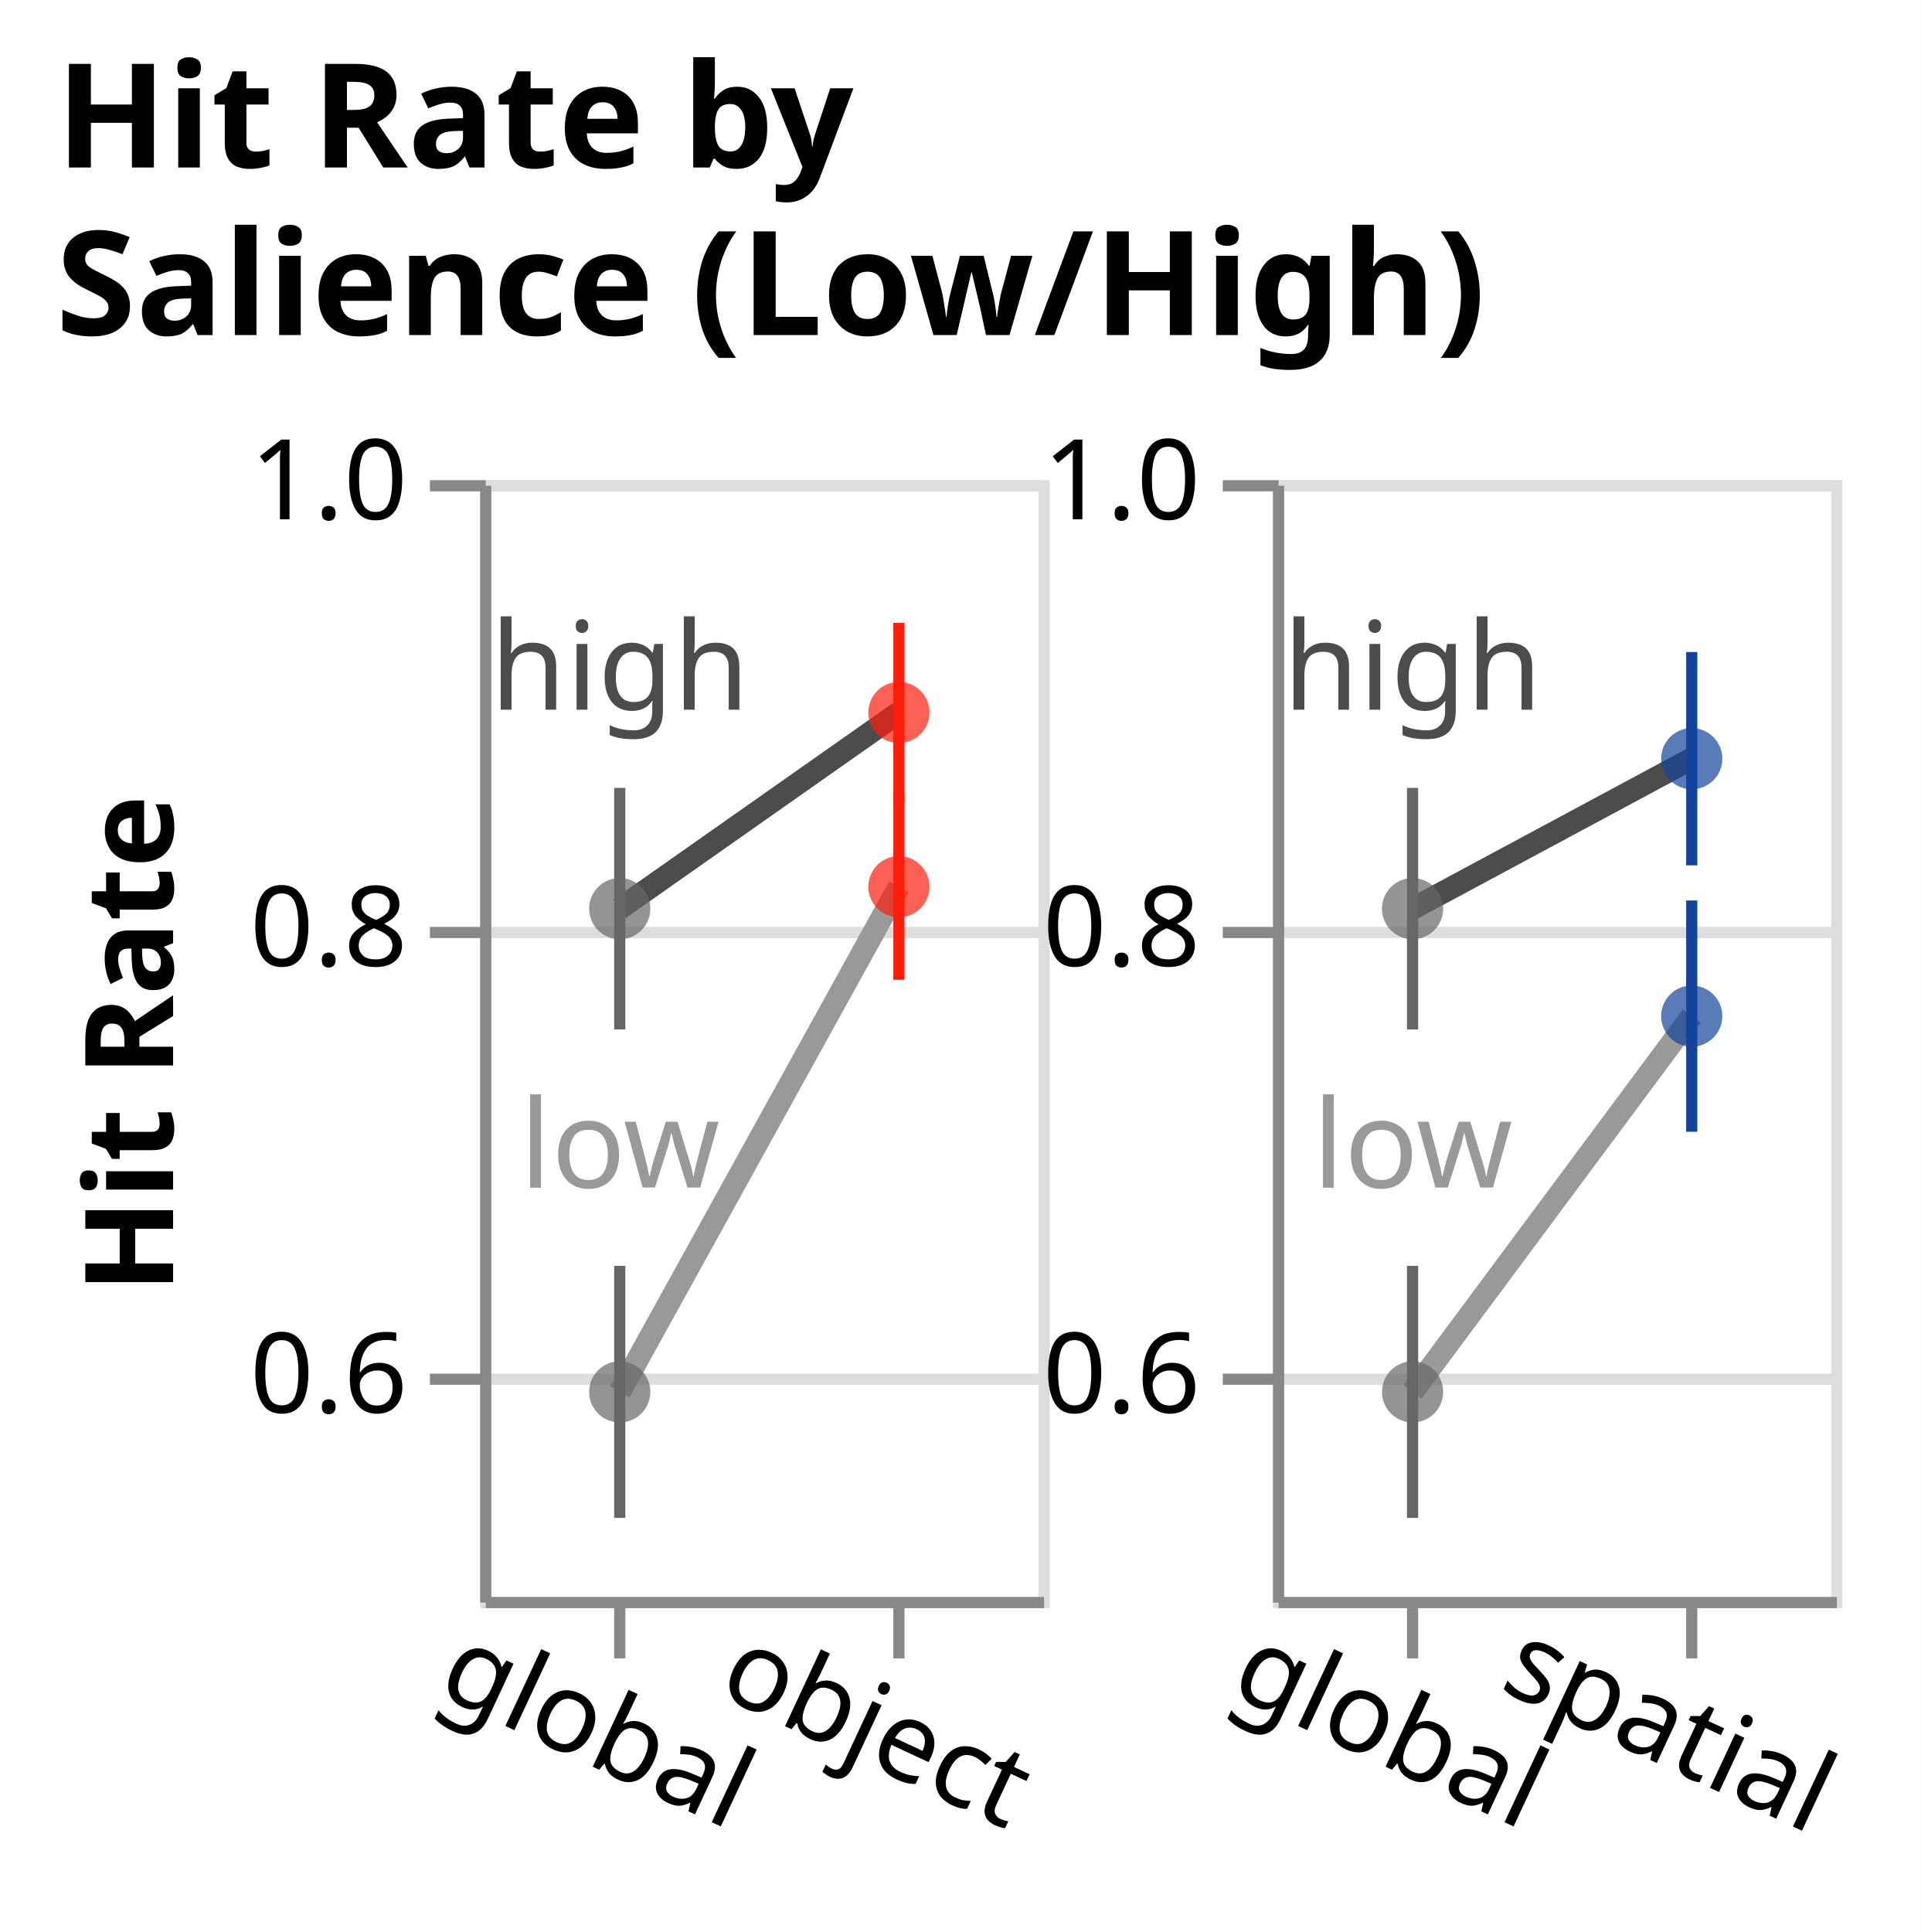
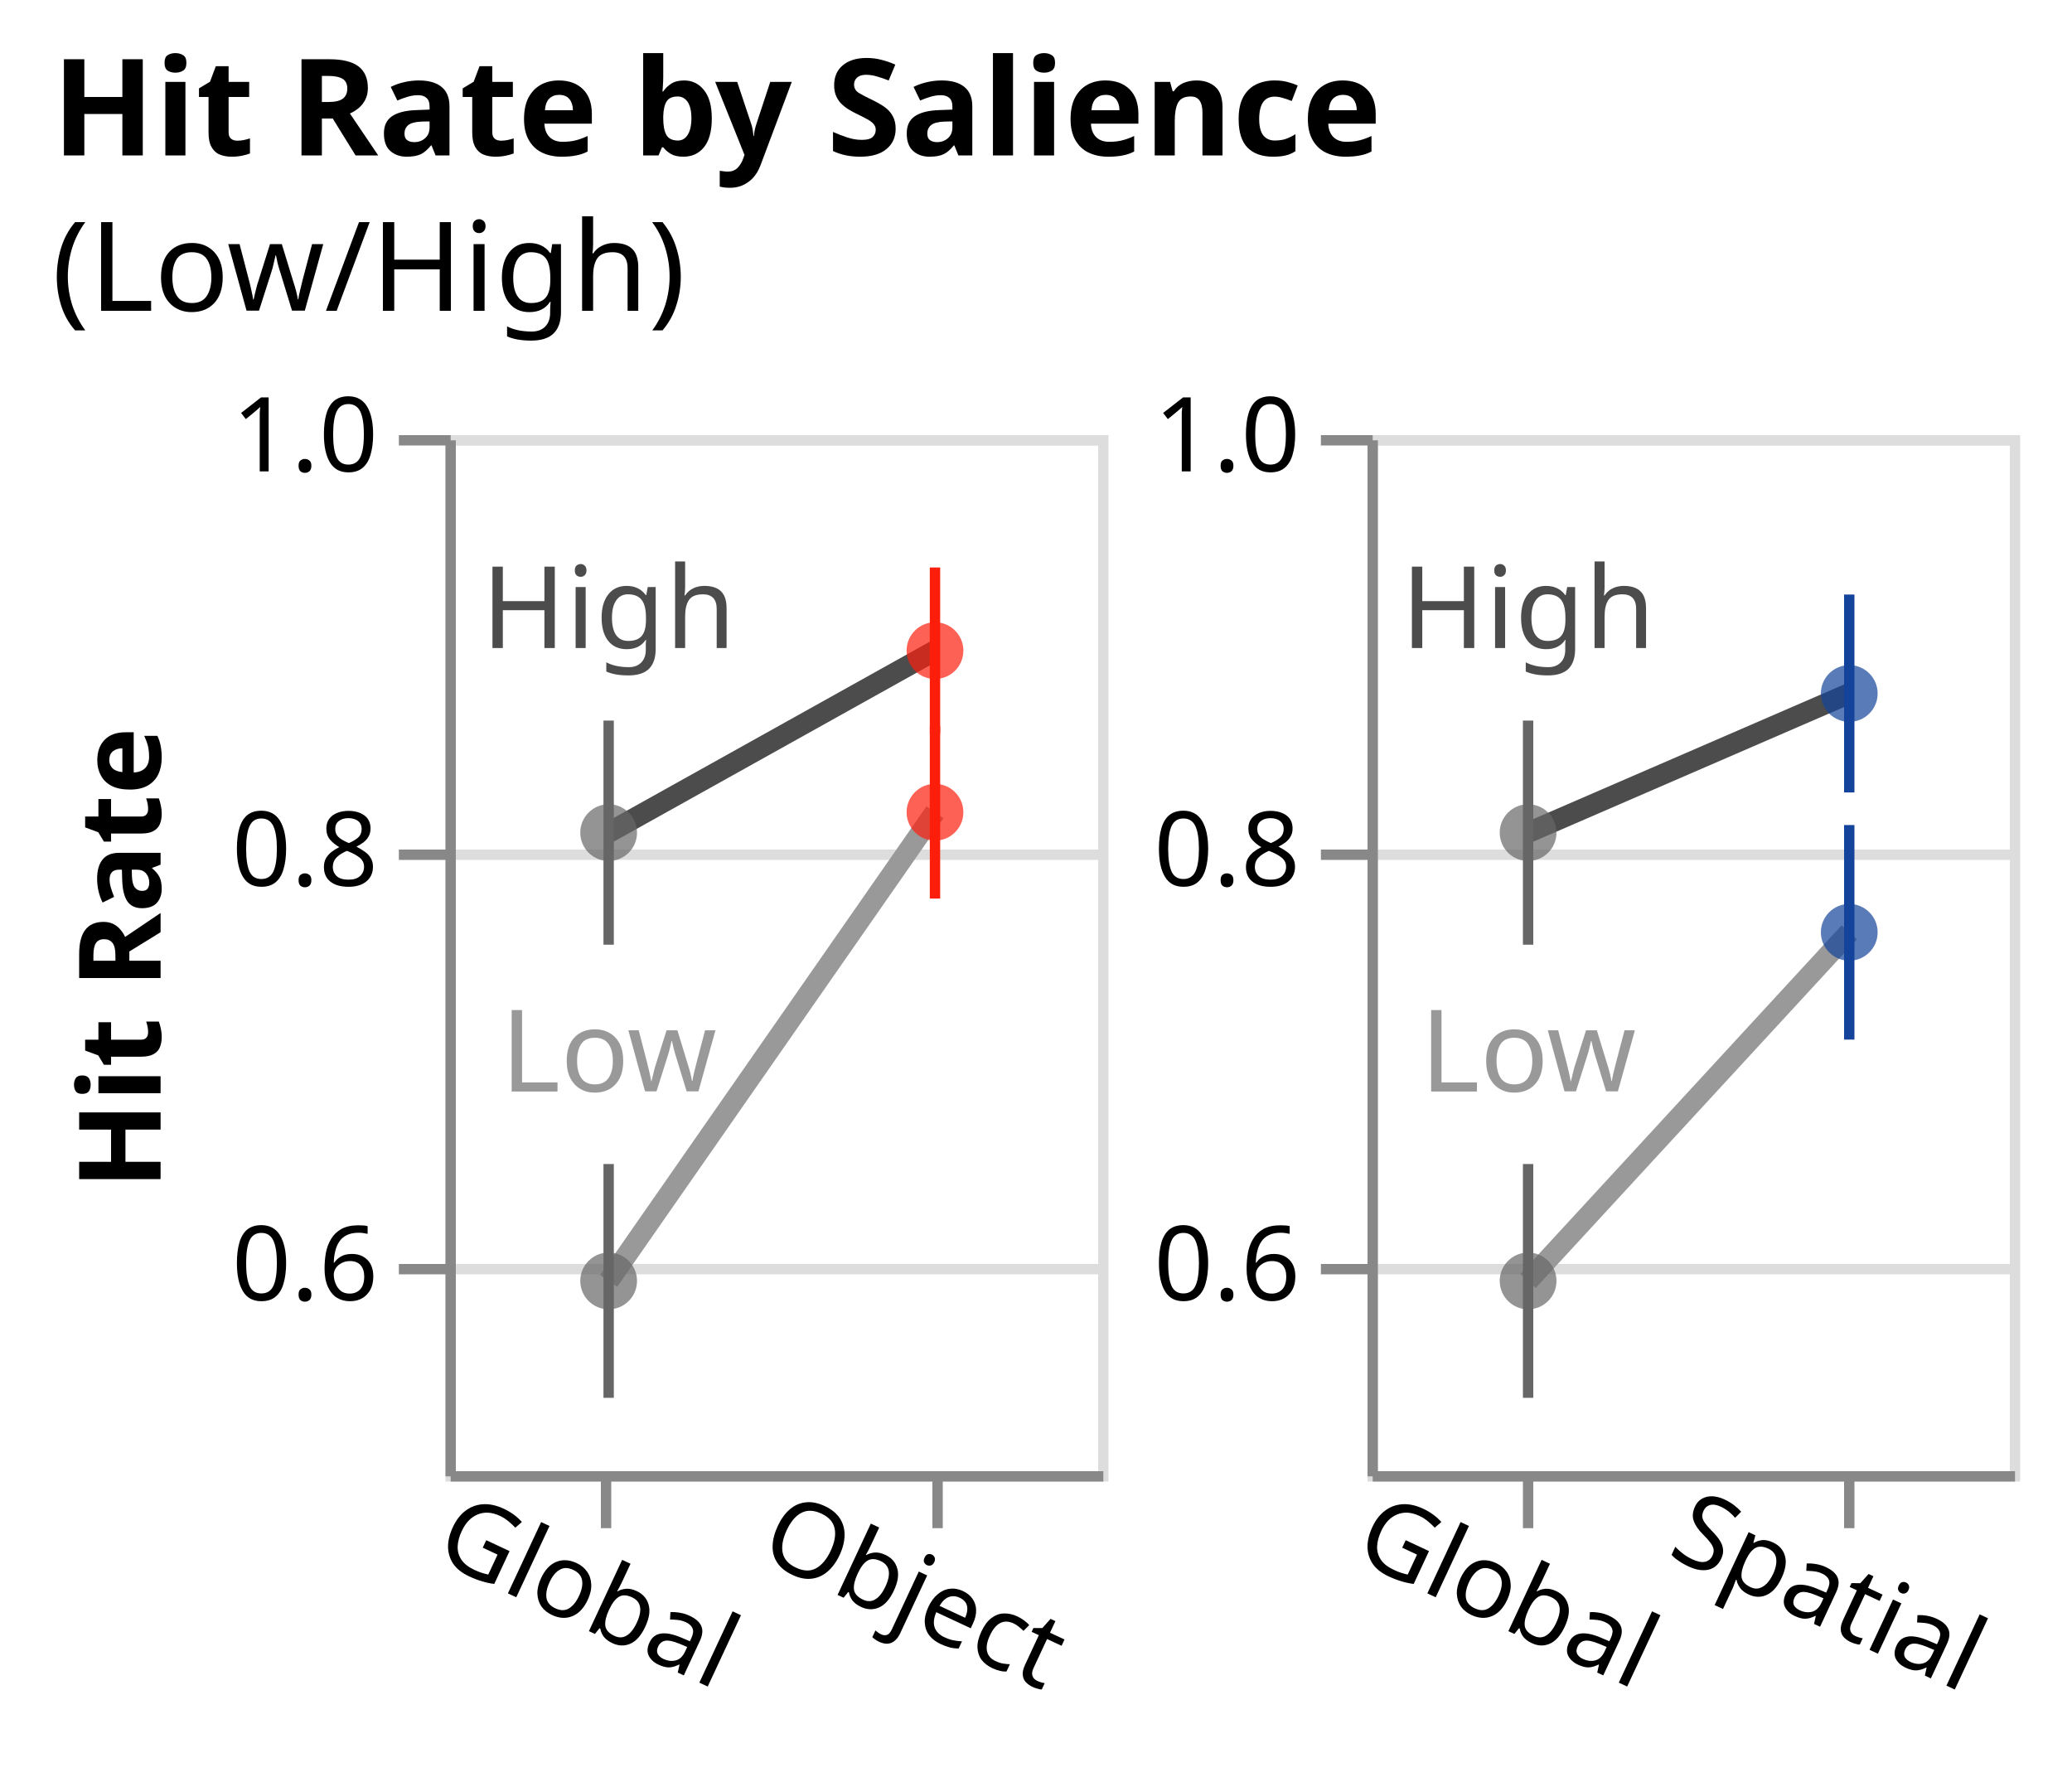
- <svg xmlns="http://www.w3.org/2000/svg" class="marks" width="172" height="173" viewBox="0 0 172 173" version="1.1">
-   <rect width="172" height="173" fill="white" />
-   <g fill="none" stroke-miterlimit="10" transform="translate(43,43)">
+ <svg xmlns="http://www.w3.org/2000/svg" class="marks" width="200" height="172" viewBox="0 0 200 172" version="1.1">
+   <rect width="200" height="172" fill="white" />
+   <g fill="none" stroke-miterlimit="10" transform="translate(43,42)">
    <g class="mark-group role-frame root" role="graphics-object" aria-roledescription="group mark container">
      <g transform="translate(0,0)">
        <path class="background" aria-hidden="true" d="M0,0h0v100h0Z" />
        <g>
          <g class="mark-group role-scope concat_0_group" role="graphics-object" aria-roledescription="group mark container">
            <g transform="translate(0,0)">
-               <path class="background" aria-hidden="true" d="M0.5,0.5h50v100h-50Z" stroke="#ddd" />
+               <path class="background" aria-hidden="true" d="M0.5,0.5h63v100h-63Z" stroke="#ddd" />
              <g>
                <g class="mark-group role-axis" aria-hidden="true">
                  <g transform="translate(0.5,0.5)">
                    <path class="background" aria-hidden="true" d="M0,0h0v0h0Z" pointer-events="none" />
                    <g>
                      <g class="mark-rule role-axis-grid" pointer-events="none">
-                         <line transform="translate(0,80)" x2="50" y2="0" stroke="#ddd" stroke-width="1" opacity="1" />
-                         <line transform="translate(0,40)" x2="50" y2="0" stroke="#ddd" stroke-width="1" opacity="1" />
-                         <line transform="translate(0,0)" x2="50" y2="0" stroke="#ddd" stroke-width="1" opacity="1" />
-                       </g>
-                     </g>
-                     <path class="foreground" aria-hidden="true" d="" pointer-events="none" display="none" />
-                   </g>
-                 </g>
-                 <g class="mark-group role-axis" role="graphics-symbol" aria-roledescription="axis" aria-label="X-axis for a discrete scale with 2 values: global, object">
+                         <line transform="translate(0,80)" x2="63" y2="0" stroke="#ddd" stroke-width="1" opacity="1" />
+                         <line transform="translate(0,40)" x2="63" y2="0" stroke="#ddd" stroke-width="1" opacity="1" />
+                         <line transform="translate(0,0)" x2="63" y2="0" stroke="#ddd" stroke-width="1" opacity="1" />
+                       </g>
+                     </g>
+                     <path class="foreground" aria-hidden="true" d="" pointer-events="none" display="none" />
+                   </g>
+                 </g>
+                 <g class="mark-group role-axis" role="graphics-symbol" aria-roledescription="axis" aria-label="X-axis for a discrete scale with 2 values: Global, Object">
                  <g transform="translate(0.5,100.5)">
                    <path class="background" aria-hidden="true" d="M0,0h0v0h0Z" pointer-events="none" />
                    <g>
                      <g class="mark-rule role-axis-tick" pointer-events="none">
-                         <line transform="translate(12,0)" x2="0" y2="5" stroke="#888" stroke-width="1" opacity="1" />
-                         <line transform="translate(37,0)" x2="0" y2="5" stroke="#888" stroke-width="1" opacity="1" />
-                       </g>
-                       <g class="mark-text role-axis-label" pointer-events="none">
-                         <text text-anchor="middle" transform="translate(12,7) rotate(25) translate(0,8)" font-family="sans-serif" font-size="10px" fill="#000" opacity="1">global</text>
-                         <text text-anchor="middle" transform="translate(37,7) rotate(25) translate(0,8)" font-family="sans-serif" font-size="10px" fill="#000" opacity="1">object</text>
-                       </g>
-                       <g class="mark-rule role-axis-domain" pointer-events="none">
-                         <line transform="translate(0,0)" x2="50" y2="0" stroke="#888" stroke-width="1" opacity="1" />
+                         <line transform="translate(15,0)" x2="0" y2="5" stroke="#888" stroke-width="1" opacity="1" />
+                         <line transform="translate(47,0)" x2="0" y2="5" stroke="#888" stroke-width="1" opacity="1" />
+                       </g>
+                       <g class="mark-text role-axis-label" pointer-events="none">
+                         <text text-anchor="middle" transform="translate(15.25,7) rotate(25) translate(0,8)" font-family="sans-serif" font-size="10px" fill="#000" opacity="1">Global</text>
+                         <text text-anchor="middle" transform="translate(46.75,7) rotate(25) translate(0,8)" font-family="sans-serif" font-size="10px" fill="#000" opacity="1">Object</text>
+                       </g>
+                       <g class="mark-rule role-axis-domain" pointer-events="none">
+                         <line transform="translate(0,0)" x2="63" y2="0" stroke="#888" stroke-width="1" opacity="1" />
                      </g>
                    </g>
                    <path class="foreground" aria-hidden="true" d="" pointer-events="none" display="none" />
                  </g>
                </g>
                <g class="mark-group role-axis" role="graphics-symbol" aria-roledescription="axis" aria-label="Y-axis titled 'Hit Rate' for a linear scale with values from 0.5 to 1.0">
                  <g transform="translate(0.5,0.5)">
                    <path class="background" aria-hidden="true" d="M0,0h0v0h0Z" pointer-events="none" />
                    <g>
                      <g class="mark-rule role-axis-tick" pointer-events="none">
                        <line transform="translate(0,80)" x2="-5" y2="0" stroke="#888" stroke-width="1" opacity="1" />
                        <line transform="translate(0,40)" x2="-5" y2="0" stroke="#888" stroke-width="1" opacity="1" />
                        <line transform="translate(0,0)" x2="-5" y2="0" stroke="#888" stroke-width="1" opacity="1" />
                      </g>
                      <g class="mark-text role-axis-label" pointer-events="none">
                        <text text-anchor="end" transform="translate(-7,83)" font-family="sans-serif" font-size="10px" fill="#000" opacity="1">0.6</text>
                        <text text-anchor="end" transform="translate(-7,43)" font-family="sans-serif" font-size="10px" fill="#000" opacity="1">0.8</text>
                        <text text-anchor="end" transform="translate(-7,3)" font-family="sans-serif" font-size="10px" fill="#000" opacity="1">1.0</text>
                      </g>
                      <g class="mark-rule role-axis-domain" pointer-events="none">
                        <line transform="translate(0,100)" x2="0" y2="-100" stroke="#888" stroke-width="1" opacity="1" />
                      </g>
                      <g class="mark-text role-axis-title" pointer-events="none">
                        <text text-anchor="middle" transform="translate(-26,50) rotate(-90) translate(0,-2)" font-family="sans-serif" font-size="11px" font-weight="bold" fill="#000" opacity="1">Hit Rate</text>
                      </g>
                    </g>
                    <path class="foreground" aria-hidden="true" d="" pointer-events="none" display="none" />
                  </g>
                </g>
                <g class="mark-group role-scope concat_0_layer_0_pathgroup" role="graphics-object" aria-roledescription="group mark container">
                  <g transform="translate(0,0)">
-                     <path class="background" aria-hidden="true" d="M0,0h50v100h-50Z" />
+                     <path class="background" aria-hidden="true" d="M0,0h63v100h-63Z" />
                    <g>
                      <g class="mark-line role-mark concat_0_layer_0_marks" role="graphics-object" aria-roledescription="line mark container">
-                         <path aria-label=": global; Hit Rate: 0.591820276498; salience: low" role="graphics-symbol" aria-roledescription="line mark" d="M12.5,81.636L37.5,36.398" stroke="#999999" stroke-width="2" />
-                       </g>
-                     </g>
-                     <path class="foreground" aria-hidden="true" d="" display="none" />
-                   </g>
-                   <g transform="translate(0,0)">
-                     <path class="background" aria-hidden="true" d="M0,0h50v100h-50Z" />
+                         <path aria-label=": Global; Hit Rate: 0.591820276498; salience: Low" role="graphics-symbol" aria-roledescription="line mark" d="M15.75,81.636L47.25,36.398" stroke="#999999" stroke-width="2" />
+                       </g>
+                     </g>
+                     <path class="foreground" aria-hidden="true" d="" display="none" />
+                   </g>
+                   <g transform="translate(0,0)">
+                     <path class="background" aria-hidden="true" d="M0,0h63v100h-63Z" />
                    <g>
                      <g class="mark-line role-mark concat_0_layer_0_marks" role="graphics-object" aria-roledescription="line mark container">
-                         <path aria-label=": global; Hit Rate: 0.808166922683; salience: high" role="graphics-symbol" aria-roledescription="line mark" d="M12.5,38.367L37.5,20.799" stroke="#4C4C4C" stroke-width="2" />
+                         <path aria-label=": Global; Hit Rate: 0.808166922683; salience: High" role="graphics-symbol" aria-roledescription="line mark" d="M15.75,38.367L47.25,20.799" stroke="#4C4C4C" stroke-width="2" />
                      </g>
                    </g>
                    <path class="foreground" aria-hidden="true" d="" display="none" />
                  </g>
                </g>
                <g class="mark-symbol role-mark concat_0_layer_1_marks" role="graphics-object" aria-roledescription="symbol mark container">
-                   <path aria-label="condition: global; pmean: 0.591820276498" role="graphics-symbol" aria-roledescription="point" transform="translate(12.5,81.63594)" d="M2.739,0A2.739,2.739,0,1,1,-2.739,0A2.739,2.739,0,1,1,2.739,0" fill="#666666" stroke-width="2" opacity="0.7" />
-                   <path aria-label="condition: object; pmean: 0.818010752688" role="graphics-symbol" aria-roledescription="point" transform="translate(37.5,36.39785)" d="M2.739,0A2.739,2.739,0,1,1,-2.739,0A2.739,2.739,0,1,1,2.739,0" fill="#FC1D0B" stroke-width="2" opacity="0.7" />
-                   <path aria-label="condition: global; pmean: 0.808166922683" role="graphics-symbol" aria-roledescription="point" transform="translate(12.5,38.36662)" d="M2.739,0A2.739,2.739,0,1,1,-2.739,0A2.739,2.739,0,1,1,2.739,0" fill="#666666" stroke-width="2" opacity="0.7" />
-                   <path aria-label="condition: object; pmean: 0.896006144393" role="graphics-symbol" aria-roledescription="point" transform="translate(37.5,20.79877)" d="M2.739,0A2.739,2.739,0,1,1,-2.739,0A2.739,2.739,0,1,1,2.739,0" fill="#FC1D0B" stroke-width="2" opacity="0.7" />
+                   <path aria-label="condition: Global; pmean: 0.591820276498" role="graphics-symbol" aria-roledescription="point" transform="translate(15.75,81.63594)" d="M2.739,0A2.739,2.739,0,1,1,-2.739,0A2.739,2.739,0,1,1,2.739,0" fill="#666666" stroke-width="2" opacity="0.7" />
+                   <path aria-label="condition: Object; pmean: 0.818010752688" role="graphics-symbol" aria-roledescription="point" transform="translate(47.25,36.39785)" d="M2.739,0A2.739,2.739,0,1,1,-2.739,0A2.739,2.739,0,1,1,2.739,0" fill="#FC1D0B" stroke-width="2" opacity="0.7" />
+                   <path aria-label="condition: Global; pmean: 0.808166922683" role="graphics-symbol" aria-roledescription="point" transform="translate(15.75,38.36662)" d="M2.739,0A2.739,2.739,0,1,1,-2.739,0A2.739,2.739,0,1,1,2.739,0" fill="#666666" stroke-width="2" opacity="0.7" />
+                   <path aria-label="condition: Object; pmean: 0.896006144393" role="graphics-symbol" aria-roledescription="point" transform="translate(47.25,20.79877)" d="M2.739,0A2.739,2.739,0,1,1,-2.739,0A2.739,2.739,0,1,1,2.739,0" fill="#FC1D0B" stroke-width="2" opacity="0.7" />
                </g>
                <g class="mark-text role-mark concat_0_layer_2_marks" role="graphics-object" aria-roledescription="text mark container">
-                   <text aria-label="condition: global; upper: 0.648239714535; salience: low" role="graphics-symbol" aria-roledescription="text mark" text-anchor="middle" transform="translate(12.5,63.35206)" font-family="sans-serif" font-size="11px" fill="#999999">low</text>
-                   <text aria-label="condition: global; upper: 0.862246129903; salience: high" role="graphics-symbol" aria-roledescription="text mark" text-anchor="middle" transform="translate(12.5,20.55077)" font-family="sans-serif" font-size="11px" fill="#4C4C4C">high</text>
+                   <text aria-label="condition: Global; upper: 0.648239714535; salience: Low" role="graphics-symbol" aria-roledescription="text mark" text-anchor="middle" transform="translate(15.75,63.35206)" font-family="sans-serif" font-size="11px" fill="#999999">Low</text>
+                   <text aria-label="condition: Global; upper: 0.862246129903; salience: High" role="graphics-symbol" aria-roledescription="text mark" text-anchor="middle" transform="translate(15.75,20.55077)" font-family="sans-serif" font-size="11px" fill="#4C4C4C">High</text>
                </g>
                <g class="mark-rule role-mark concat_0_layer_3_marks" role="graphics-object" aria-roledescription="rule mark container">
-                   <line aria-label="condition: global; lower: 0.535400838461; upper: 0.648239714535" role="graphics-symbol" aria-roledescription="rule mark" transform="translate(12.5,92.91983)" x2="0" y2="-22.568" stroke="#666666" />
-                   <line aria-label="condition: object; lower: 0.776338315429; upper: 0.859683189947" role="graphics-symbol" aria-roledescription="rule mark" transform="translate(37.5,44.73234)" x2="0" y2="-16.669" stroke="#FC1D0B" />
-                   <line aria-label="condition: global; lower: 0.754087715463; upper: 0.862246129903" role="graphics-symbol" aria-roledescription="rule mark" transform="translate(12.5,49.18246)" x2="0" y2="-21.632" stroke="#666666" />
-                   <line aria-label="condition: object; lower: 0.855886814968; upper: 0.936125473819" role="graphics-symbol" aria-roledescription="rule mark" transform="translate(37.5,28.82264)" x2="0" y2="-16.048" stroke="#FC1D0B" />
+                   <line aria-label="condition: Global; lower: 0.535400838461; upper: 0.648239714535" role="graphics-symbol" aria-roledescription="rule mark" transform="translate(15.75,92.91983)" x2="0" y2="-22.568" stroke="#666666" />
+                   <line aria-label="condition: Object; lower: 0.776338315429; upper: 0.859683189947" role="graphics-symbol" aria-roledescription="rule mark" transform="translate(47.25,44.73234)" x2="0" y2="-16.669" stroke="#FC1D0B" />
+                   <line aria-label="condition: Global; lower: 0.754087715463; upper: 0.862246129903" role="graphics-symbol" aria-roledescription="rule mark" transform="translate(15.75,49.18246)" x2="0" y2="-21.632" stroke="#666666" />
+                   <line aria-label="condition: Object; lower: 0.855886814968; upper: 0.936125473819" role="graphics-symbol" aria-roledescription="rule mark" transform="translate(47.25,28.82264)" x2="0" y2="-16.048" stroke="#FC1D0B" />
                </g>
              </g>
              <path class="foreground" aria-hidden="true" d="" display="none" />
            </g>
          </g>
          <g class="mark-group role-scope concat_1_group" role="graphics-object" aria-roledescription="group mark container">
-             <g transform="translate(71,0)">
-               <path class="background" aria-hidden="true" d="M0.5,0.5h50v100h-50Z" stroke="#ddd" />
+             <g transform="translate(89,0)">
+               <path class="background" aria-hidden="true" d="M0.5,0.5h62v100h-62Z" stroke="#ddd" />
              <g>
                <g class="mark-group role-axis" aria-hidden="true">
                  <g transform="translate(0.5,0.5)">
                    <path class="background" aria-hidden="true" d="M0,0h0v0h0Z" pointer-events="none" />
                    <g>
                      <g class="mark-rule role-axis-grid" pointer-events="none">
-                         <line transform="translate(0,80)" x2="50" y2="0" stroke="#ddd" stroke-width="1" opacity="1" />
-                         <line transform="translate(0,40)" x2="50" y2="0" stroke="#ddd" stroke-width="1" opacity="1" />
-                         <line transform="translate(0,0)" x2="50" y2="0" stroke="#ddd" stroke-width="1" opacity="1" />
-                       </g>
-                     </g>
-                     <path class="foreground" aria-hidden="true" d="" pointer-events="none" display="none" />
-                   </g>
-                 </g>
-                 <g class="mark-group role-axis" role="graphics-symbol" aria-roledescription="axis" aria-label="X-axis for a discrete scale with 2 values: global, spatial">
+                         <line transform="translate(0,80)" x2="62" y2="0" stroke="#ddd" stroke-width="1" opacity="1" />
+                         <line transform="translate(0,40)" x2="62" y2="0" stroke="#ddd" stroke-width="1" opacity="1" />
+                         <line transform="translate(0,0)" x2="62" y2="0" stroke="#ddd" stroke-width="1" opacity="1" />
+                       </g>
+                     </g>
+                     <path class="foreground" aria-hidden="true" d="" pointer-events="none" display="none" />
+                   </g>
+                 </g>
+                 <g class="mark-group role-axis" role="graphics-symbol" aria-roledescription="axis" aria-label="X-axis for a discrete scale with 2 values: Global, Spatial">
                  <g transform="translate(0.5,100.5)">
                    <path class="background" aria-hidden="true" d="M0,0h0v0h0Z" pointer-events="none" />
                    <g>
                      <g class="mark-rule role-axis-tick" pointer-events="none">
-                         <line transform="translate(12,0)" x2="0" y2="5" stroke="#888" stroke-width="1" opacity="1" />
-                         <line transform="translate(37,0)" x2="0" y2="5" stroke="#888" stroke-width="1" opacity="1" />
-                       </g>
-                       <g class="mark-text role-axis-label" pointer-events="none">
-                         <text text-anchor="middle" transform="translate(12,7) rotate(25) translate(0,8)" font-family="sans-serif" font-size="10px" fill="#000" opacity="1">global</text>
-                         <text text-anchor="middle" transform="translate(37,7) rotate(25) translate(0,8)" font-family="sans-serif" font-size="10px" fill="#000" opacity="1">spatial</text>
-                       </g>
-                       <g class="mark-rule role-axis-domain" pointer-events="none">
-                         <line transform="translate(0,0)" x2="50" y2="0" stroke="#888" stroke-width="1" opacity="1" />
+                         <line transform="translate(15,0)" x2="0" y2="5" stroke="#888" stroke-width="1" opacity="1" />
+                         <line transform="translate(46,0)" x2="0" y2="5" stroke="#888" stroke-width="1" opacity="1" />
+                       </g>
+                       <g class="mark-text role-axis-label" pointer-events="none">
+                         <text text-anchor="middle" transform="translate(15,7) rotate(25) translate(0,8)" font-family="sans-serif" font-size="10px" fill="#000" opacity="1">Global</text>
+                         <text text-anchor="middle" transform="translate(46,7) rotate(25) translate(0,8)" font-family="sans-serif" font-size="10px" fill="#000" opacity="1">Spatial</text>
+                       </g>
+                       <g class="mark-rule role-axis-domain" pointer-events="none">
+                         <line transform="translate(0,0)" x2="62" y2="0" stroke="#888" stroke-width="1" opacity="1" />
                      </g>
                    </g>
                    <path class="foreground" aria-hidden="true" d="" pointer-events="none" display="none" />
                  </g>
                </g>
                <g class="mark-group role-axis" role="graphics-symbol" aria-roledescription="axis" aria-label="Y-axis for a linear scale with values from 0.5 to 1.0">
                  <g transform="translate(0.5,0.5)">
                    <path class="background" aria-hidden="true" d="M0,0h0v0h0Z" pointer-events="none" />
                    <g>
                      <g class="mark-rule role-axis-tick" pointer-events="none">
                        <line transform="translate(0,80)" x2="-5" y2="0" stroke="#888" stroke-width="1" opacity="1" />
                        <line transform="translate(0,40)" x2="-5" y2="0" stroke="#888" stroke-width="1" opacity="1" />
                        <line transform="translate(0,0)" x2="-5" y2="0" stroke="#888" stroke-width="1" opacity="1" />
                      </g>
                      <g class="mark-text role-axis-label" pointer-events="none">
                        <text text-anchor="end" transform="translate(-7,83)" font-family="sans-serif" font-size="10px" fill="#000" opacity="1">0.6</text>
                        <text text-anchor="end" transform="translate(-7,43)" font-family="sans-serif" font-size="10px" fill="#000" opacity="1">0.8</text>
                        <text text-anchor="end" transform="translate(-7,3)" font-family="sans-serif" font-size="10px" fill="#000" opacity="1">1.0</text>
                      </g>
                      <g class="mark-rule role-axis-domain" pointer-events="none">
                        <line transform="translate(0,100)" x2="0" y2="-100" stroke="#888" stroke-width="1" opacity="1" />
                      </g>
                    </g>
                    <path class="foreground" aria-hidden="true" d="" pointer-events="none" display="none" />
                  </g>
                </g>
                <g class="mark-group role-scope concat_1_layer_0_pathgroup" role="graphics-object" aria-roledescription="group mark container">
                  <g transform="translate(0,0)">
-                     <path class="background" aria-hidden="true" d="M0,0h50v100h-50Z" />
+                     <path class="background" aria-hidden="true" d="M0,0h62v100h-62Z" />
                    <g>
                      <g class="mark-line role-mark concat_1_layer_0_marks" role="graphics-object" aria-roledescription="line mark container">
-                         <path aria-label=": 0.591820276498; salience: low" role="graphics-symbol" aria-roledescription="line mark" d="M12.5,81.636L37.5,47.988" stroke="#999999" stroke-width="2" />
-                       </g>
-                     </g>
-                     <path class="foreground" aria-hidden="true" d="" display="none" />
-                   </g>
-                   <g transform="translate(0,0)">
-                     <path class="background" aria-hidden="true" d="M0,0h50v100h-50Z" />
+                         <path aria-label=": 0.591820276498; salience: Low" role="graphics-symbol" aria-roledescription="line mark" d="M15.5,81.636L46.5,47.988" stroke="#999999" stroke-width="2" />
+                       </g>
+                     </g>
+                     <path class="foreground" aria-hidden="true" d="" display="none" />
+                   </g>
+                   <g transform="translate(0,0)">
+                     <path class="background" aria-hidden="true" d="M0,0h62v100h-62Z" />
                    <g>
                      <g class="mark-line role-mark concat_1_layer_0_marks" role="graphics-object" aria-roledescription="line mark container">
-                         <path aria-label=": 0.808166922683; salience: high" role="graphics-symbol" aria-roledescription="line mark" d="M12.5,38.367L37.5,24.936" stroke="#4C4C4C" stroke-width="2" />
+                         <path aria-label=": 0.808166922683; salience: High" role="graphics-symbol" aria-roledescription="line mark" d="M15.5,38.367L46.5,24.936" stroke="#4C4C4C" stroke-width="2" />
                      </g>
                    </g>
                    <path class="foreground" aria-hidden="true" d="" display="none" />
                  </g>
                </g>
                <g class="mark-symbol role-mark concat_1_layer_1_marks" role="graphics-object" aria-roledescription="symbol mark container">
-                   <path aria-label="condition: global; pmean: 0.591820276498" role="graphics-symbol" aria-roledescription="point" transform="translate(12.5,81.63594)" d="M2.739,0A2.739,2.739,0,1,1,-2.739,0A2.739,2.739,0,1,1,2.739,0" fill="#666666" stroke-width="2" opacity="0.7" />
-                   <path aria-label="condition: spatial; pmean: 0.760061443932" role="graphics-symbol" aria-roledescription="point" transform="translate(37.5,47.98771)" d="M2.739,0A2.739,2.739,0,1,1,-2.739,0A2.739,2.739,0,1,1,2.739,0" fill="#13439A" stroke-width="2" opacity="0.7" />
-                   <path aria-label="condition: global; pmean: 0.808166922683" role="graphics-symbol" aria-roledescription="point" transform="translate(12.5,38.36662)" d="M2.739,0A2.739,2.739,0,1,1,-2.739,0A2.739,2.739,0,1,1,2.739,0" fill="#666666" stroke-width="2" opacity="0.7" />
-                   <path aria-label="condition: spatial; pmean: 0.875320020481" role="graphics-symbol" aria-roledescription="point" transform="translate(37.5,24.936)" d="M2.739,0A2.739,2.739,0,1,1,-2.739,0A2.739,2.739,0,1,1,2.739,0" fill="#13439A" stroke-width="2" opacity="0.7" />
+                   <path aria-label="condition: Global; pmean: 0.591820276498" role="graphics-symbol" aria-roledescription="point" transform="translate(15.5,81.63594)" d="M2.739,0A2.739,2.739,0,1,1,-2.739,0A2.739,2.739,0,1,1,2.739,0" fill="#666666" stroke-width="2" opacity="0.7" />
+                   <path aria-label="condition: Spatial; pmean: 0.760061443932" role="graphics-symbol" aria-roledescription="point" transform="translate(46.5,47.98771)" d="M2.739,0A2.739,2.739,0,1,1,-2.739,0A2.739,2.739,0,1,1,2.739,0" fill="#13439A" stroke-width="2" opacity="0.7" />
+                   <path aria-label="condition: Global; pmean: 0.808166922683" role="graphics-symbol" aria-roledescription="point" transform="translate(15.5,38.36662)" d="M2.739,0A2.739,2.739,0,1,1,-2.739,0A2.739,2.739,0,1,1,2.739,0" fill="#666666" stroke-width="2" opacity="0.7" />
+                   <path aria-label="condition: Spatial; pmean: 0.875320020481" role="graphics-symbol" aria-roledescription="point" transform="translate(46.5,24.936)" d="M2.739,0A2.739,2.739,0,1,1,-2.739,0A2.739,2.739,0,1,1,2.739,0" fill="#13439A" stroke-width="2" opacity="0.7" />
                </g>
                <g class="mark-text role-mark concat_1_layer_2_marks" role="graphics-object" aria-roledescription="text mark container">
-                   <text aria-label="condition: global; upper: 0.648239714535; salience: low" role="graphics-symbol" aria-roledescription="text mark" text-anchor="middle" transform="translate(12.5,63.35206)" font-family="sans-serif" font-size="11px" fill="#999999">low</text>
-                   <text aria-label="condition: global; upper: 0.862246129903; salience: high" role="graphics-symbol" aria-roledescription="text mark" text-anchor="middle" transform="translate(12.5,20.55077)" font-family="sans-serif" font-size="11px" fill="#4C4C4C">high</text>
+                   <text aria-label="condition: Global; upper: 0.648239714535; salience: Low" role="graphics-symbol" aria-roledescription="text mark" text-anchor="middle" transform="translate(15.5,63.35206)" font-family="sans-serif" font-size="11px" fill="#999999">Low</text>
+                   <text aria-label="condition: Global; upper: 0.862246129903; salience: High" role="graphics-symbol" aria-roledescription="text mark" text-anchor="middle" transform="translate(15.5,20.55077)" font-family="sans-serif" font-size="11px" fill="#4C4C4C">High</text>
                </g>
                <g class="mark-rule role-mark concat_1_layer_3_marks" role="graphics-object" aria-roledescription="rule mark container">
-                   <line aria-label="condition: global; lower: 0.535400838461; upper: 0.648239714535" role="graphics-symbol" aria-roledescription="rule mark" transform="translate(12.5,92.91983)" x2="0" y2="-22.568" stroke="#666666" />
-                   <line aria-label="condition: spatial; lower: 0.708289541534; upper: 0.811833346331" role="graphics-symbol" aria-roledescription="rule mark" transform="translate(37.5,58.34209)" x2="0" y2="-20.709" stroke="#13439A" />
-                   <line aria-label="condition: global; lower: 0.754087715463; upper: 0.862246129903" role="graphics-symbol" aria-roledescription="rule mark" transform="translate(12.5,49.18246)" x2="0" y2="-21.632" stroke="#666666" />
-                   <line aria-label="condition: spatial; lower: 0.82756127481; upper: 0.923078766152" role="graphics-symbol" aria-roledescription="rule mark" transform="translate(37.5,34.48775)" x2="0" y2="-19.103" stroke="#13439A" />
+                   <line aria-label="condition: Global; lower: 0.535400838461; upper: 0.648239714535" role="graphics-symbol" aria-roledescription="rule mark" transform="translate(15.5,92.91983)" x2="0" y2="-22.568" stroke="#666666" />
+                   <line aria-label="condition: Spatial; lower: 0.708289541534; upper: 0.811833346331" role="graphics-symbol" aria-roledescription="rule mark" transform="translate(46.5,58.34209)" x2="0" y2="-20.709" stroke="#13439A" />
+                   <line aria-label="condition: Global; lower: 0.754087715463; upper: 0.862246129903" role="graphics-symbol" aria-roledescription="rule mark" transform="translate(15.5,49.18246)" x2="0" y2="-21.632" stroke="#666666" />
+                   <line aria-label="condition: Spatial; lower: 0.82756127481; upper: 0.923078766152" role="graphics-symbol" aria-roledescription="rule mark" transform="translate(46.5,34.48775)" x2="0" y2="-19.103" stroke="#13439A" />
                </g>
              </g>
              <path class="foreground" aria-hidden="true" d="" display="none" />
            </g>
          </g>
          <g class="mark-group role-title">
-             <g transform="translate(-38,-38)">
+             <g transform="translate(-38,-37)">
              <path class="background" aria-hidden="true" d="M0,0h0v0h0Z" pointer-events="none" />
              <g>
-                 <g class="mark-text role-title-text" role="graphics-symbol" aria-roledescription="title" aria-label="Title text 'Hit Rate by Salience (Low/High)'" pointer-events="none">
-                   <text text-anchor="start" transform="translate(0,10)" font-family="sans-serif" font-size="13px" font-weight="bold" fill="#000" opacity="1">
-                     <tspan>Hit Rate by</tspan>
-                     <tspan x="0" dy="15">Salience (Low/High)</tspan>
-                   </text>
+                 <g class="mark-text role-title-text" role="graphics-symbol" aria-roledescription="title" aria-label="Title text 'Hit Rate by Salience'" pointer-events="none">
+                   <text text-anchor="start" transform="translate(0,10)" font-family="sans-serif" font-size="13px" font-weight="bold" fill="#000" opacity="1">Hit Rate by Salience</text>
+                 </g>
+                 <g class="mark-text role-title-subtitle" role="graphics-symbol" aria-roledescription="subtitle" aria-label="Subtitle text '(Low/High)'" pointer-events="none">
+                   <text text-anchor="start" transform="translate(0,25)" font-family="sans-serif" font-size="12px" fill="#000" opacity="1">(Low/High)</text>
                </g>
              </g>
              <path class="foreground" aria-hidden="true" d="" pointer-events="none" display="none" />
            </g>
          </g>
        </g>
        <path class="foreground" aria-hidden="true" d="" display="none" />
      </g>
    </g>
  </g>
</svg>
